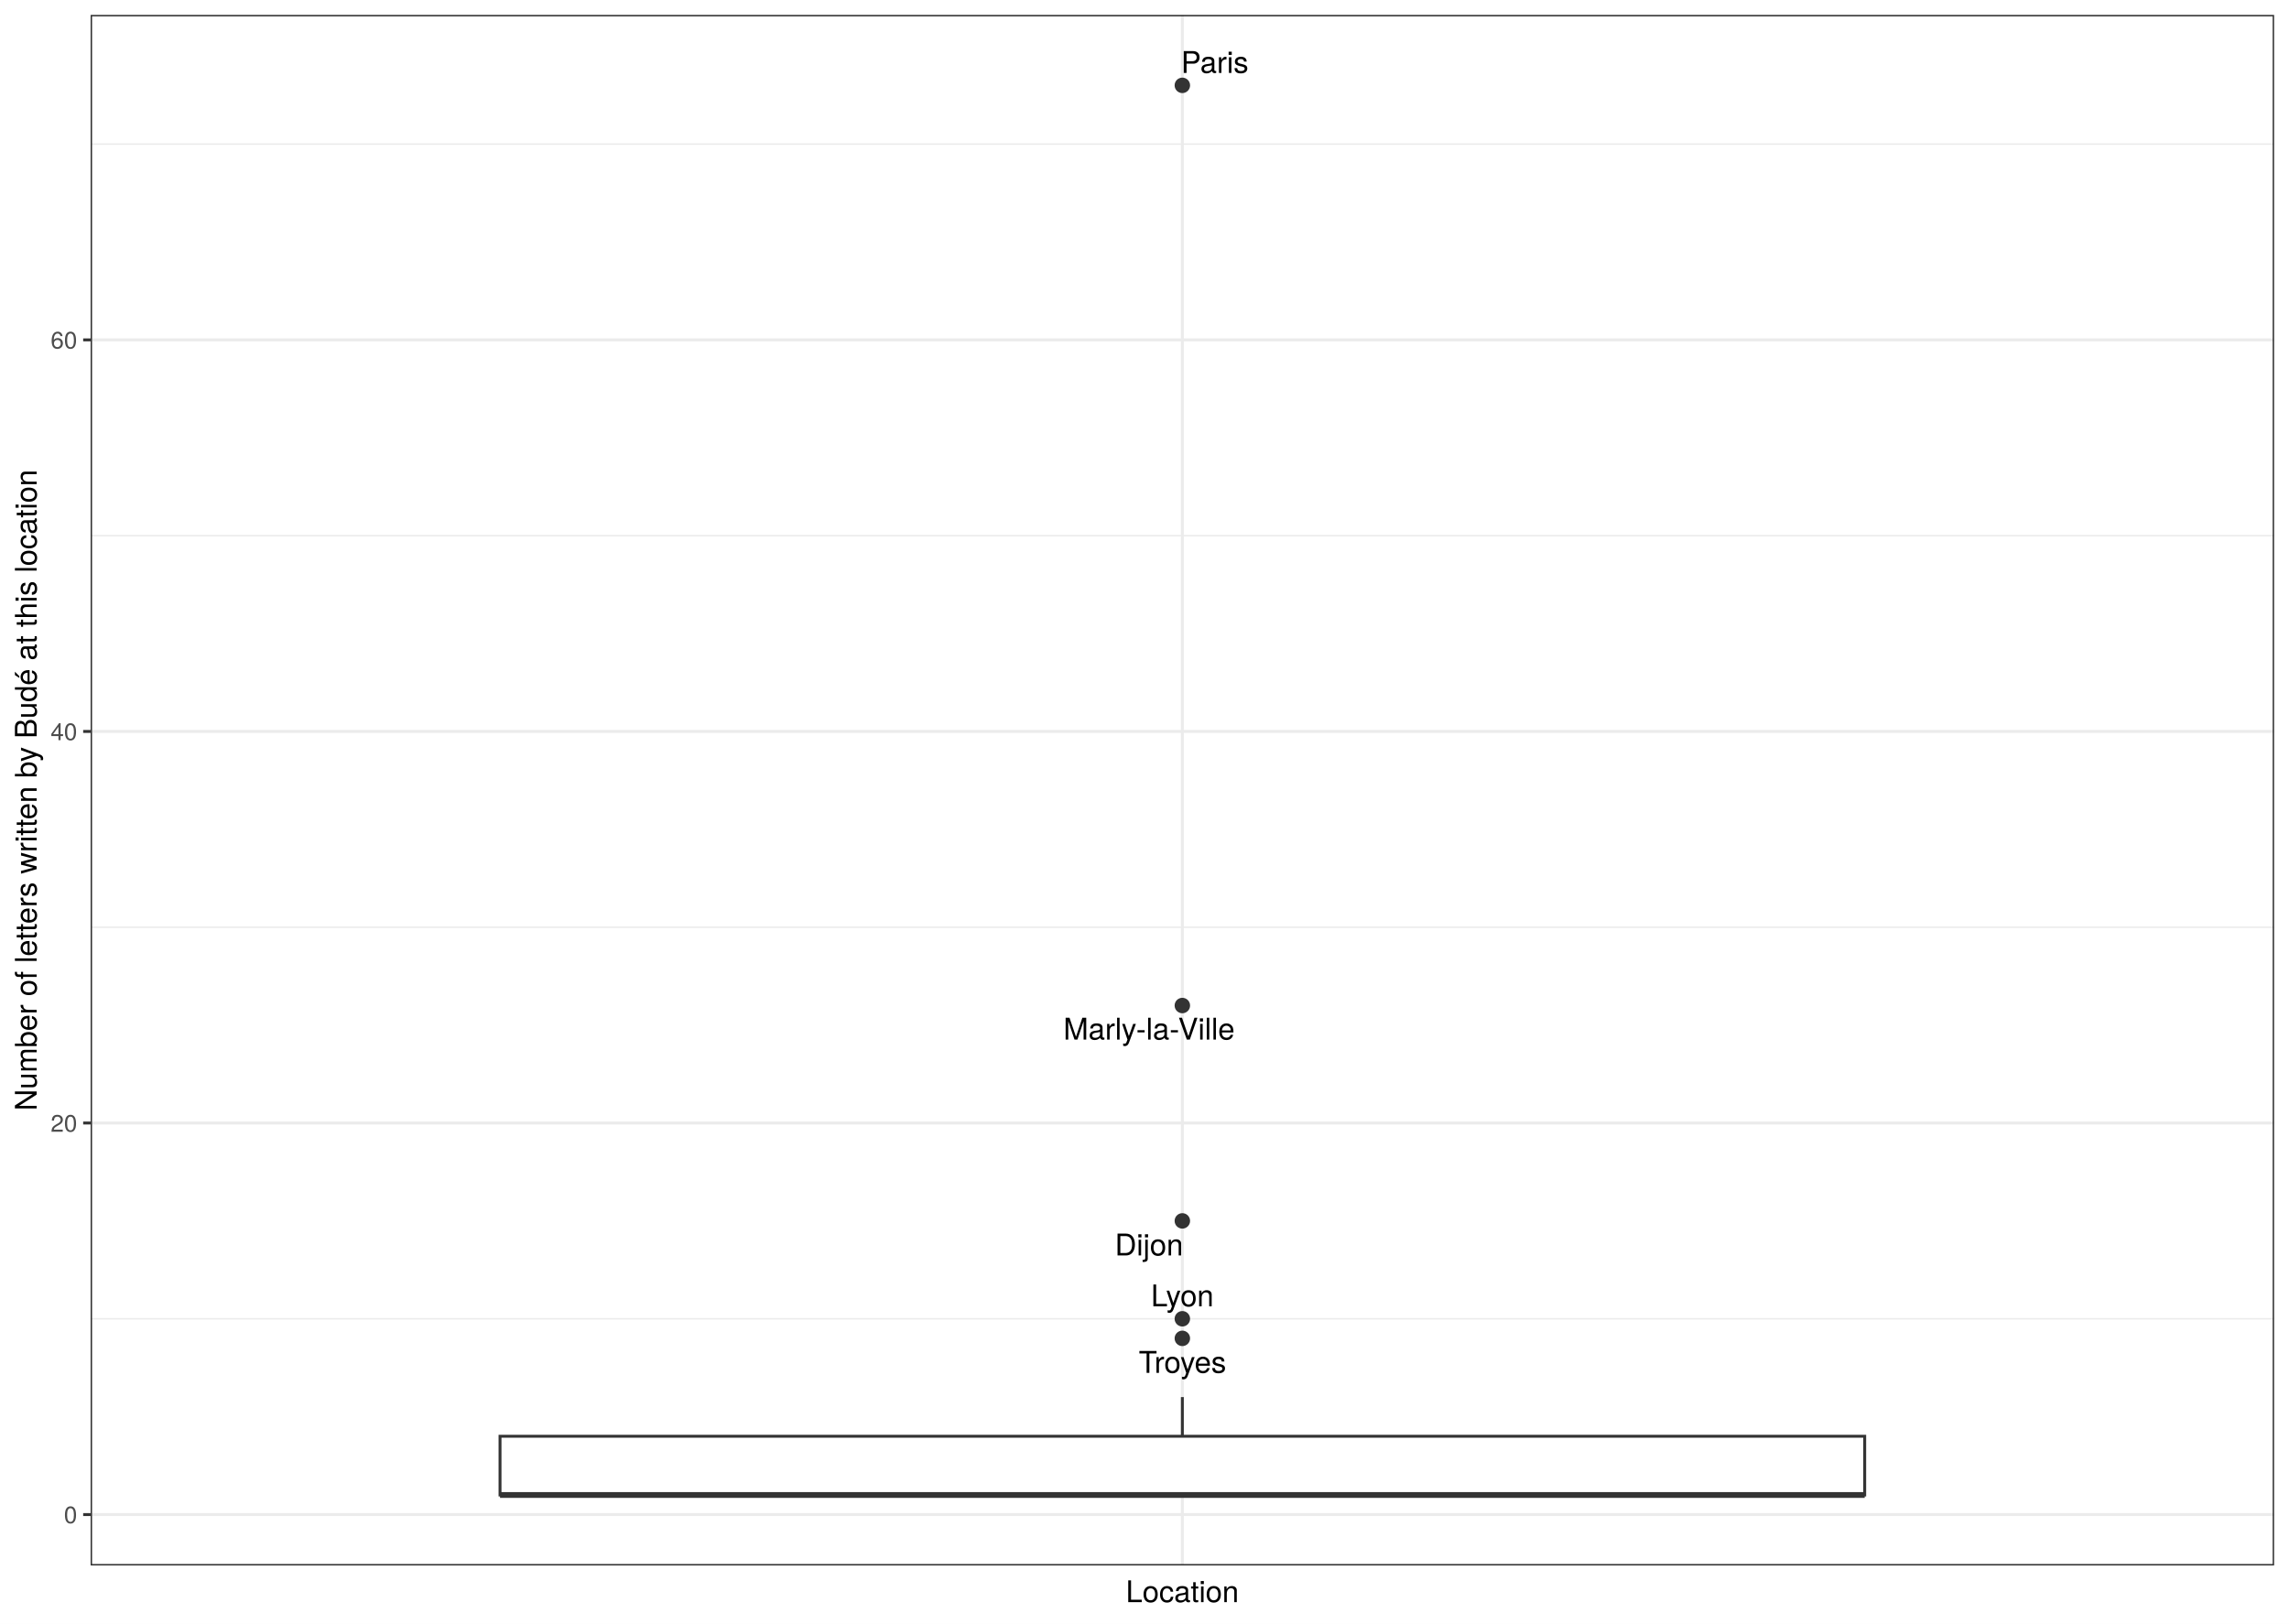
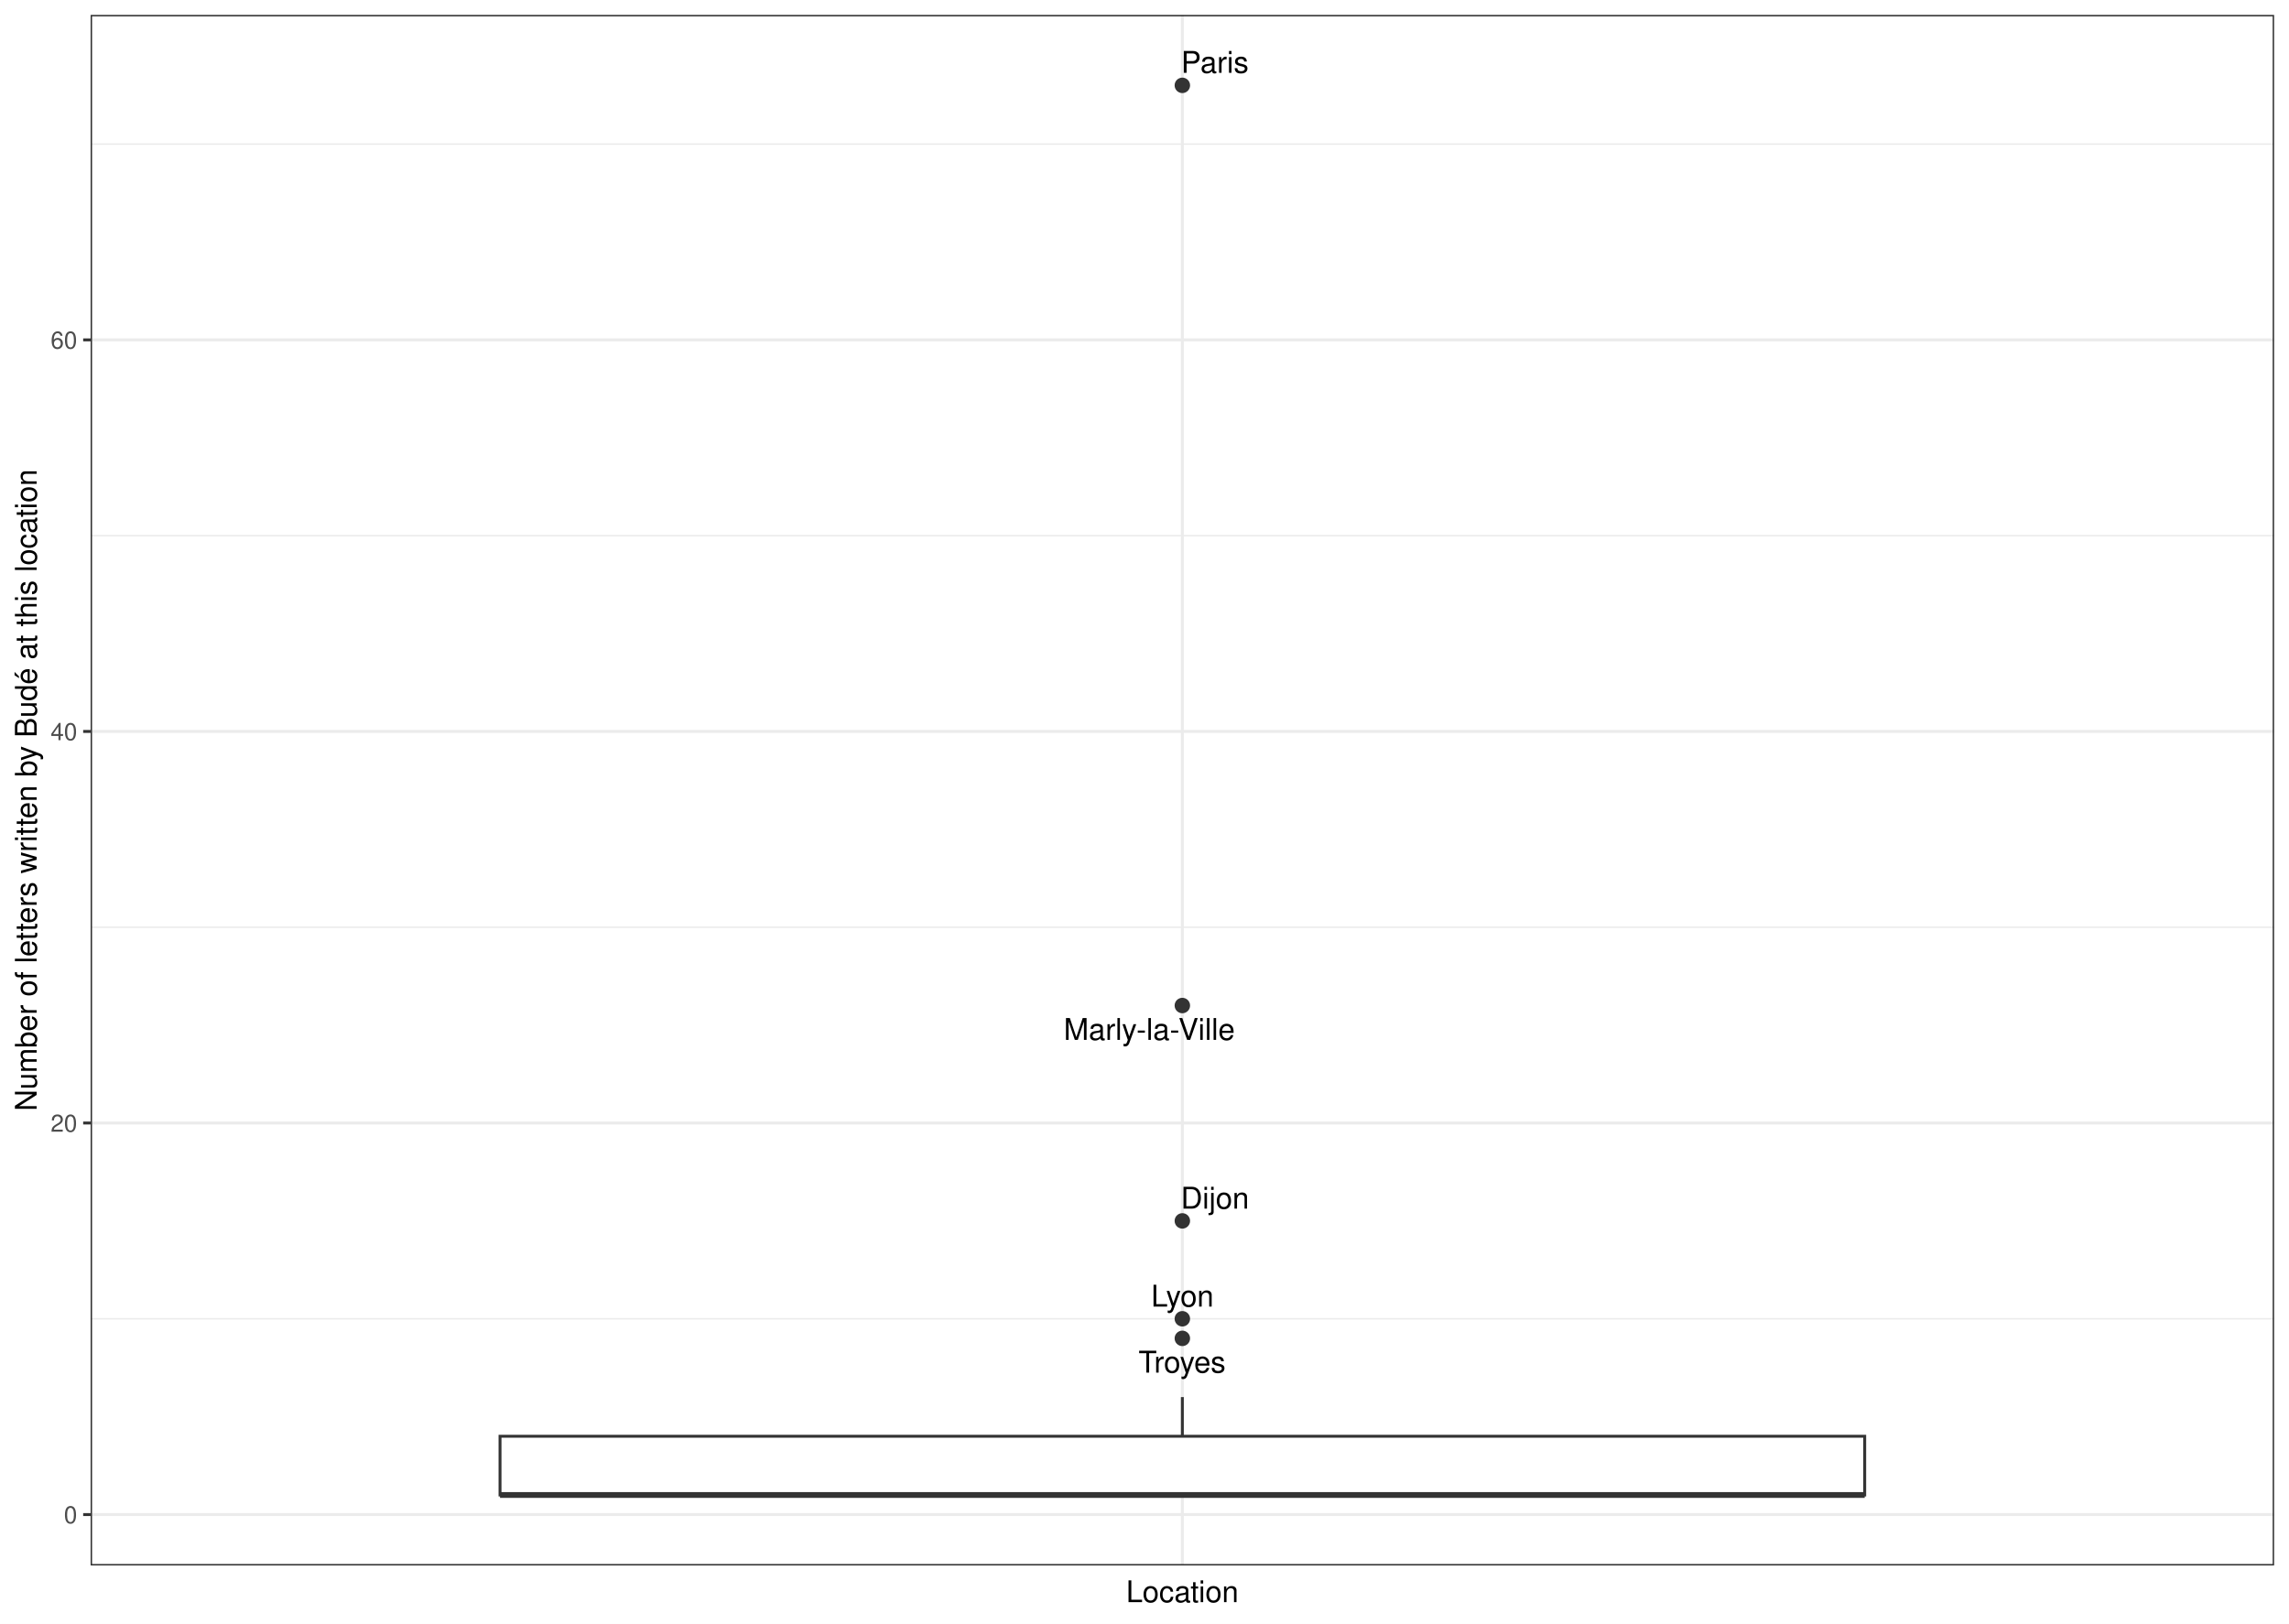
<svg xmlns="http://www.w3.org/2000/svg" class="svglite" width="842.40pt" height="597.60pt" viewBox="0 0 842.40 597.60">
  <defs>
    <style type="text/css">
    .svglite line, .svglite polyline, .svglite polygon, .svglite path, .svglite rect, .svglite circle {
      fill: none;
      stroke: #000000;
      stroke-linecap: round;
      stroke-linejoin: round;
      stroke-miterlimit: 10.00;
    }
    .svglite text {
      white-space: pre;
    }
  </style>
  </defs>
  <rect width="100%" height="100%" style="stroke: none; fill: #FFFFFF;" />
  <defs>
    <clipPath id="cpMC4wMHw4NDIuNDB8MC4wMHw1OTcuNjA=">
      <rect x="0.00" y="0.00" width="842.40" height="597.60" />
    </clipPath>
  </defs>
  <g clip-path="url(#cpMC4wMHw4NDIuNDB8MC4wMHw1OTcuNjA=)">
    <rect x="0" y="-0" width="842.40" height="597.60" style="stroke-width: 1.07; stroke: #FFFFFF; fill: #FFFFFF;" />
  </g>
  <defs>
    <clipPath id="cpMzMuMzV8ODM2LjkyfDUuNDh8NTc2LjIy">
      <rect x="33.35" y="5.48" width="803.57" height="570.74" />
    </clipPath>
  </defs>
  <g clip-path="url(#cpMzMuMzV8ODM2LjkyfDUuNDh8NTc2LjIy)">
    <rect x="33.35" y="5.48" width="803.57" height="570.74" style="stroke-width: 1.07; stroke: none; fill: #FFFFFF;" />
    <polyline points="33.35,485.42 836.92,485.42 " style="stroke-width: 0.53; stroke: #EBEBEB; stroke-linecap: butt;" />
    <polyline points="33.35,341.30 836.92,341.30 " style="stroke-width: 0.53; stroke: #EBEBEB; stroke-linecap: butt;" />
    <polyline points="33.35,197.17 836.92,197.17 " style="stroke-width: 0.53; stroke: #EBEBEB; stroke-linecap: butt;" />
    <polyline points="33.35,53.04 836.92,53.04 " style="stroke-width: 0.53; stroke: #EBEBEB; stroke-linecap: butt;" />
    <polyline points="33.35,557.49 836.92,557.49 " style="stroke-width: 1.07; stroke: #EBEBEB; stroke-linecap: butt;" />
    <polyline points="33.35,413.36 836.92,413.36 " style="stroke-width: 1.07; stroke: #EBEBEB; stroke-linecap: butt;" />
    <polyline points="33.35,269.23 836.92,269.23 " style="stroke-width: 1.07; stroke: #EBEBEB; stroke-linecap: butt;" />
    <polyline points="33.35,125.10 836.92,125.10 " style="stroke-width: 1.07; stroke: #EBEBEB; stroke-linecap: butt;" />
    <polyline points="435.13,576.22 435.13,5.48 " style="stroke-width: 1.07; stroke: #EBEBEB; stroke-linecap: butt;" />
    <circle cx="435.13" cy="31.42" r="2.49" style="stroke-width: 0.71; stroke: #333333; fill: #333333;" />
    <circle cx="435.13" cy="370.12" r="2.49" style="stroke-width: 0.71; stroke: #333333; fill: #333333;" />
    <circle cx="435.13" cy="449.39" r="2.49" style="stroke-width: 0.71; stroke: #333333; fill: #333333;" />
    <circle cx="435.13" cy="485.42" r="2.49" style="stroke-width: 0.71; stroke: #333333; fill: #333333;" />
    <circle cx="435.13" cy="492.63" r="2.49" style="stroke-width: 0.71; stroke: #333333; fill: #333333;" />
    <line x1="435.13" y1="528.66" x2="435.13" y2="514.25" style="stroke-width: 1.07; stroke: #333333; stroke-linecap: butt;" />
    <line x1="435.13" y1="550.28" x2="435.13" y2="550.28" style="stroke-width: 1.07; stroke: #333333; stroke-linecap: butt;" />
    <polygon points="184.02,528.66 184.02,550.28 686.25,550.28 686.25,528.66 184.02,528.66 " style="stroke-width: 1.07; stroke: #333333; stroke-linecap: butt; stroke-linejoin: miter; fill: #FFFFFF;" />
    <line x1="184.02" y1="550.28" x2="686.25" y2="550.28" style="stroke-width: 2.13; stroke: #333333; stroke-linecap: butt; stroke-linejoin: miter;" />
-     <text x="447.06" y="26.84" text-anchor="middle" style="font-size: 11.04px; font-weight: 0; font-family: &quot;TeX Gyre Heros&quot;;" textLength="25.13px" lengthAdjust="spacingAndGlyphs">Paris</text>
-     <text x="422.88" y="382.65" text-anchor="middle" style="font-size: 11.04px; font-weight: 0; font-family: &quot;TeX Gyre Heros&quot;;" textLength="63.72px" lengthAdjust="spacingAndGlyphs">Marly-la-Ville</text>
-     <text x="422.87" y="462.12" text-anchor="middle" style="font-size: 11.04px; font-weight: 0; font-family: &quot;TeX Gyre Heros&quot;;" textLength="25.13px" lengthAdjust="spacingAndGlyphs">Dijon</text>
-     <text x="435.13" y="480.85" text-anchor="middle" style="font-size: 11.04px; font-weight: 0; font-family: &quot;TeX Gyre Heros&quot;;" textLength="23.92px" lengthAdjust="spacingAndGlyphs">Lyon</text>
-     <text x="435.18" y="505.32" text-anchor="middle" style="font-size: 11.04px; font-weight: 0; font-family: &quot;TeX Gyre Heros&quot;;" textLength="33.71px" lengthAdjust="spacingAndGlyphs">Troyes</text>
+     <text x="447.10" y="26.81" text-anchor="middle" style="font-size: 11.04px; font-weight: 0; font-family: &quot;Nimbus Sans&quot;;" textLength="25.13px" lengthAdjust="spacingAndGlyphs">Paris</text>
+     <text x="422.97" y="382.77" text-anchor="middle" style="font-size: 11.04px; font-weight: 0; font-family: &quot;Nimbus Sans&quot;;" textLength="63.72px" lengthAdjust="spacingAndGlyphs">Marly-la-Ville</text>
+     <text x="447.13" y="444.88" text-anchor="middle" style="font-size: 11.04px; font-weight: 0; font-family: &quot;Nimbus Sans&quot;;" textLength="25.13px" lengthAdjust="spacingAndGlyphs">Dijon</text>
+     <text x="435.16" y="480.93" text-anchor="middle" style="font-size: 11.04px; font-weight: 0; font-family: &quot;Nimbus Sans&quot;;" textLength="23.92px" lengthAdjust="spacingAndGlyphs">Lyon</text>
+     <text x="435.03" y="505.23" text-anchor="middle" style="font-size: 11.04px; font-weight: 0; font-family: &quot;Nimbus Sans&quot;;" textLength="33.71px" lengthAdjust="spacingAndGlyphs">Troyes</text>
    <rect x="33.35" y="5.48" width="803.57" height="570.74" style="stroke-width: 1.07; stroke: #333333;" />
  </g>
  <g clip-path="url(#cpMC4wMHw4NDIuNDB8MC4wMHw1OTcuNjA=)">
-     <text x="28.42" y="560.69" text-anchor="end" style="font-size: 8.80px; font-weight: 0;fill: #4D4D4D; font-family: &quot;TeX Gyre Heros&quot;;" textLength="4.89px" lengthAdjust="spacingAndGlyphs">0</text>
-     <text x="28.42" y="416.57" text-anchor="end" style="font-size: 8.80px; font-weight: 0;fill: #4D4D4D; font-family: &quot;TeX Gyre Heros&quot;;" textLength="9.78px" lengthAdjust="spacingAndGlyphs">20</text>
-     <text x="28.42" y="272.44" text-anchor="end" style="font-size: 8.80px; font-weight: 0;fill: #4D4D4D; font-family: &quot;TeX Gyre Heros&quot;;" textLength="9.78px" lengthAdjust="spacingAndGlyphs">40</text>
-     <text x="28.42" y="128.31" text-anchor="end" style="font-size: 8.80px; font-weight: 0;fill: #4D4D4D; font-family: &quot;TeX Gyre Heros&quot;;" textLength="9.78px" lengthAdjust="spacingAndGlyphs">60</text>
+     <text x="28.42" y="560.69" text-anchor="end" style="font-size: 8.80px; font-weight: 0;fill: #4D4D4D; font-family: &quot;Nimbus Sans&quot;;" textLength="4.89px" lengthAdjust="spacingAndGlyphs">0</text>
+     <text x="28.42" y="416.57" text-anchor="end" style="font-size: 8.80px; font-weight: 0;fill: #4D4D4D; font-family: &quot;Nimbus Sans&quot;;" textLength="9.78px" lengthAdjust="spacingAndGlyphs">20</text>
+     <text x="28.42" y="272.44" text-anchor="end" style="font-size: 8.80px; font-weight: 0;fill: #4D4D4D; font-family: &quot;Nimbus Sans&quot;;" textLength="9.78px" lengthAdjust="spacingAndGlyphs">40</text>
+     <text x="28.42" y="128.31" text-anchor="end" style="font-size: 8.80px; font-weight: 0;fill: #4D4D4D; font-family: &quot;Nimbus Sans&quot;;" textLength="9.78px" lengthAdjust="spacingAndGlyphs">60</text>
    <polyline points="30.61,557.49 33.35,557.49 " style="stroke-width: 1.07; stroke: #333333; stroke-linecap: butt;" />
    <polyline points="30.61,413.36 33.35,413.36 " style="stroke-width: 1.07; stroke: #333333; stroke-linecap: butt;" />
    <polyline points="30.61,269.23 33.35,269.23 " style="stroke-width: 1.07; stroke: #333333; stroke-linecap: butt;" />
    <polyline points="30.61,125.10 33.35,125.10 " style="stroke-width: 1.07; stroke: #333333; stroke-linecap: butt;" />
-     <text x="435.13" y="589.72" text-anchor="middle" style="font-size: 11.00px; font-weight: 0; font-family: &quot;TeX Gyre Heros&quot;;" textLength="41.57px" lengthAdjust="spacingAndGlyphs">Location</text>
-     <text transform="translate(13.50,290.85) rotate(-90)" text-anchor="middle" style="font-size: 11.00px; font-weight: 0; font-family: &quot;TeX Gyre Heros&quot;;" textLength="236.58px" lengthAdjust="spacingAndGlyphs">Number of letters written by Budé at this location</text>
+     <text x="435.13" y="589.72" text-anchor="middle" style="font-size: 11.00px; font-weight: 0; font-family: &quot;Nimbus Sans&quot;;" textLength="41.57px" lengthAdjust="spacingAndGlyphs">Location</text>
+     <text transform="translate(13.50,290.85) rotate(-90)" text-anchor="middle" style="font-size: 11.00px; font-weight: 0; font-family: &quot;Nimbus Sans&quot;;" textLength="236.58px" lengthAdjust="spacingAndGlyphs">Number of letters written by Budé at this location</text>
  </g>
</svg>
